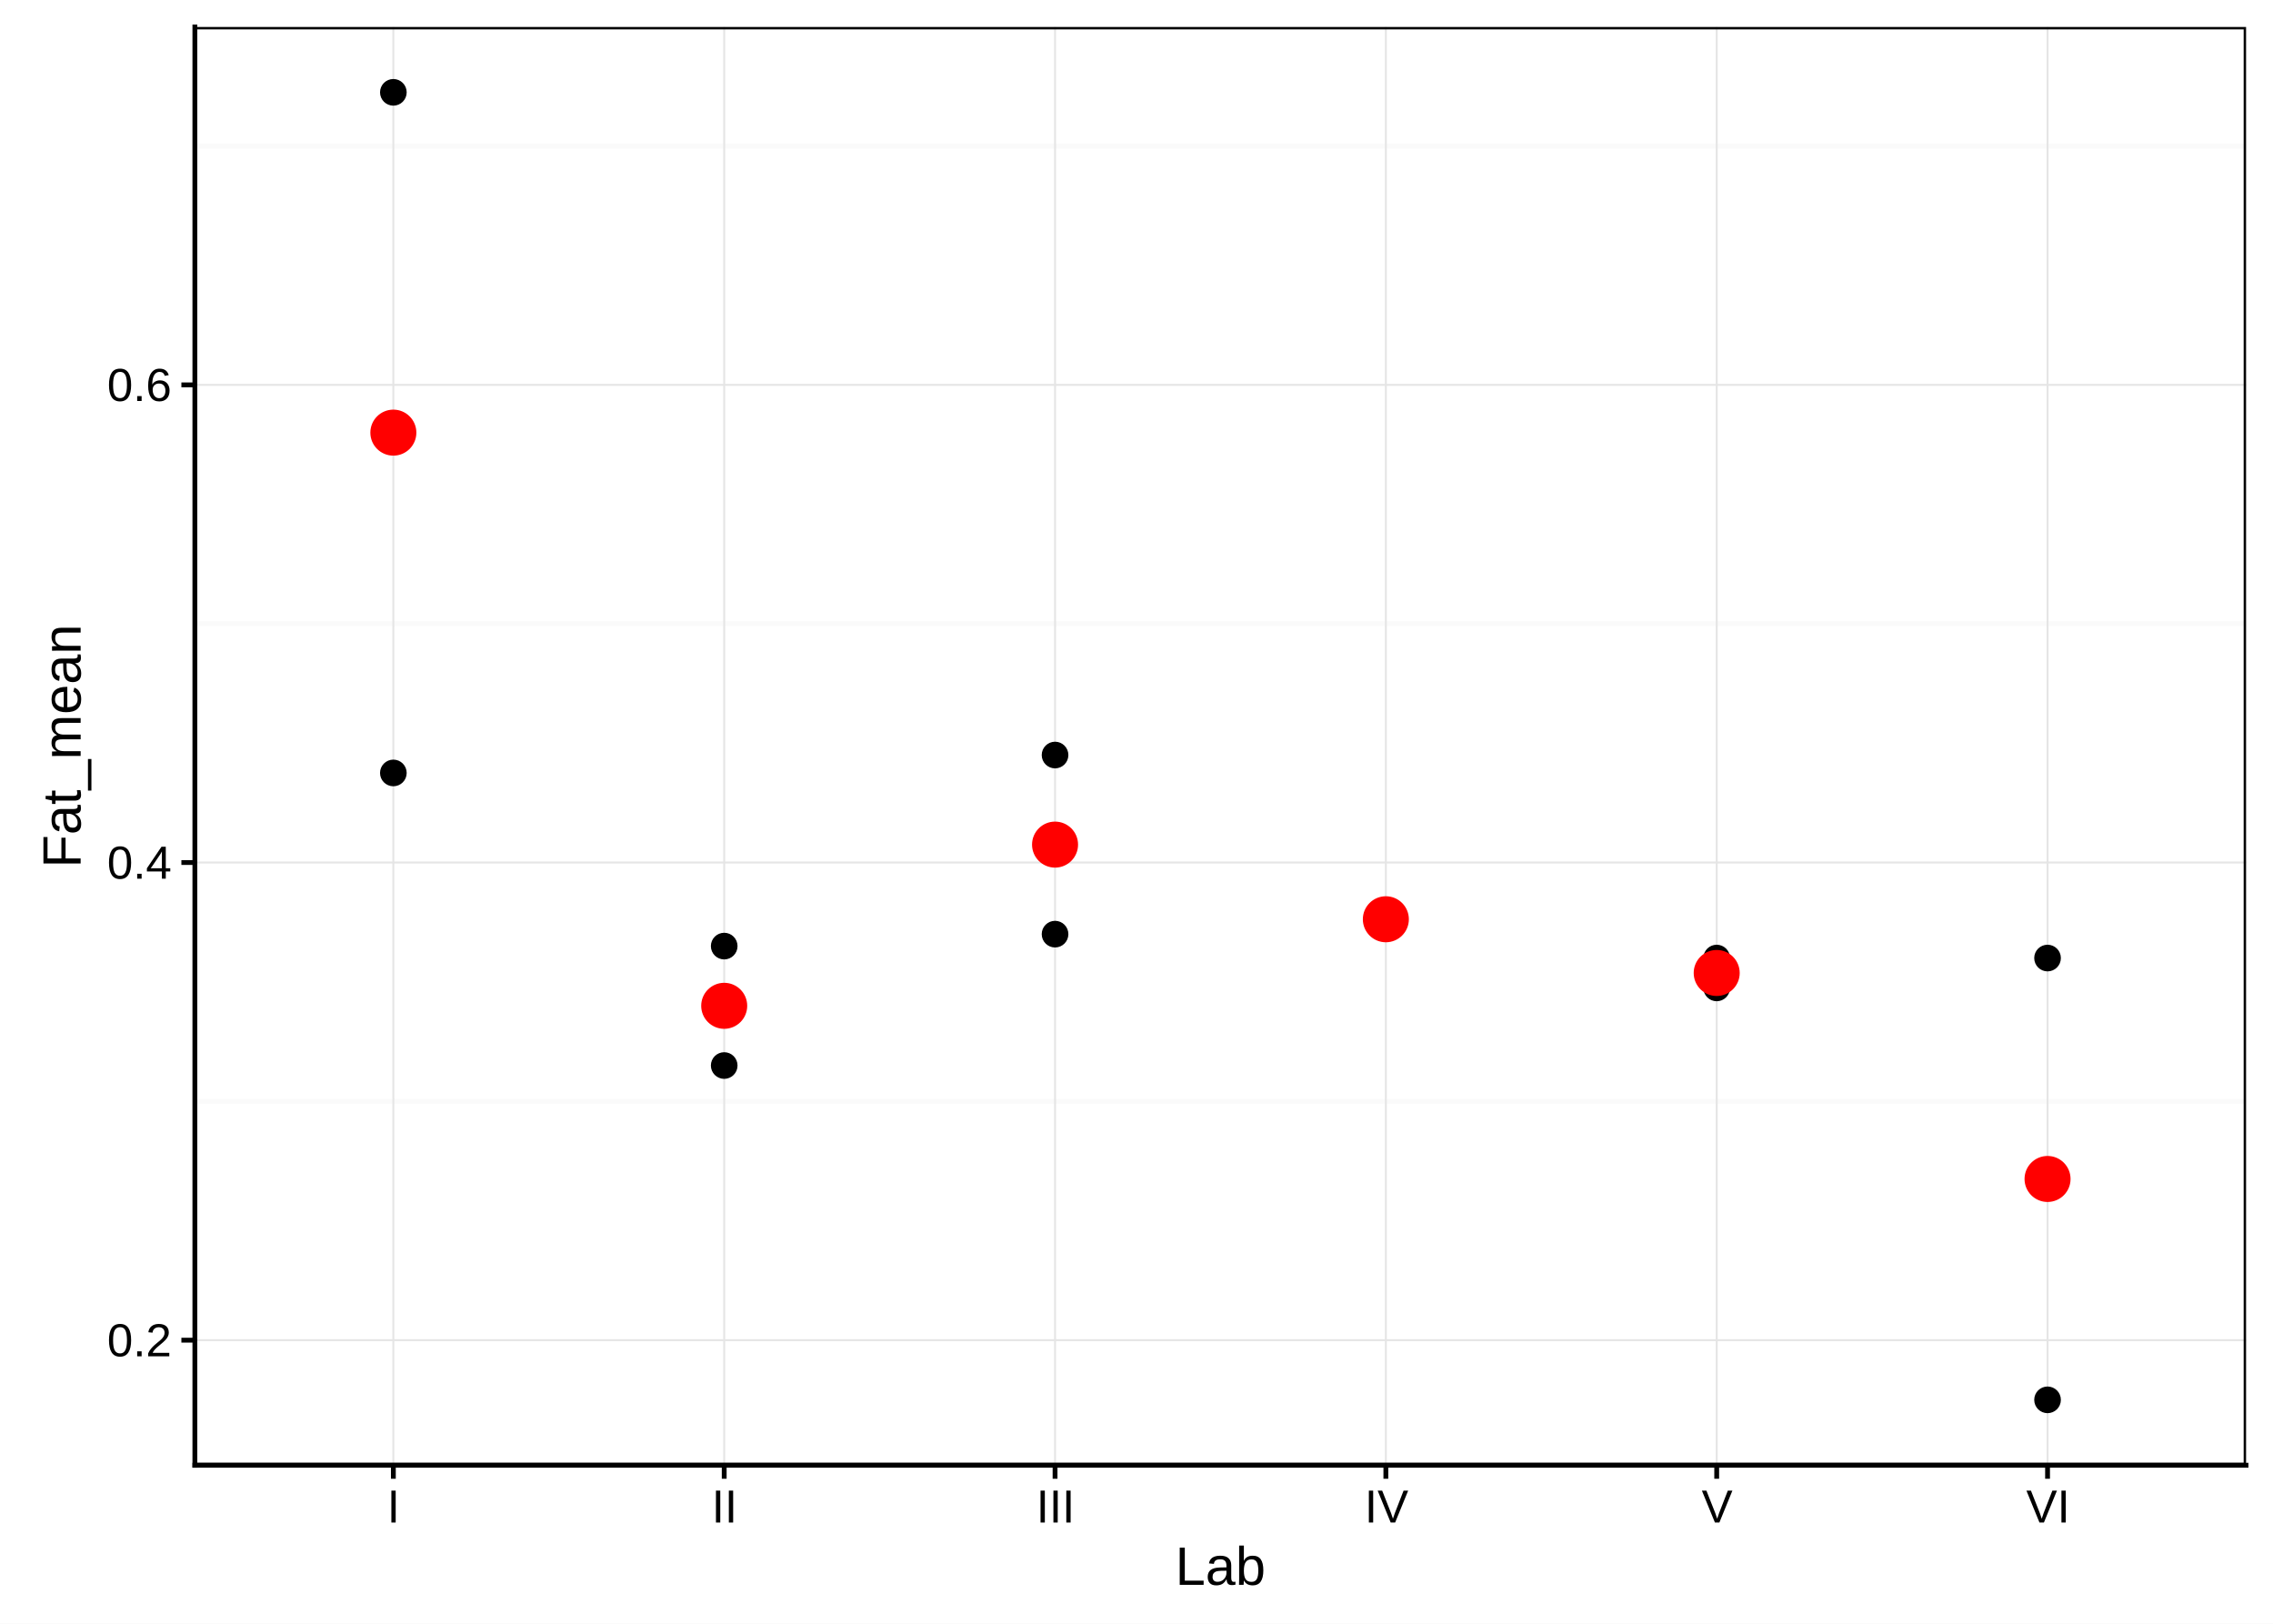
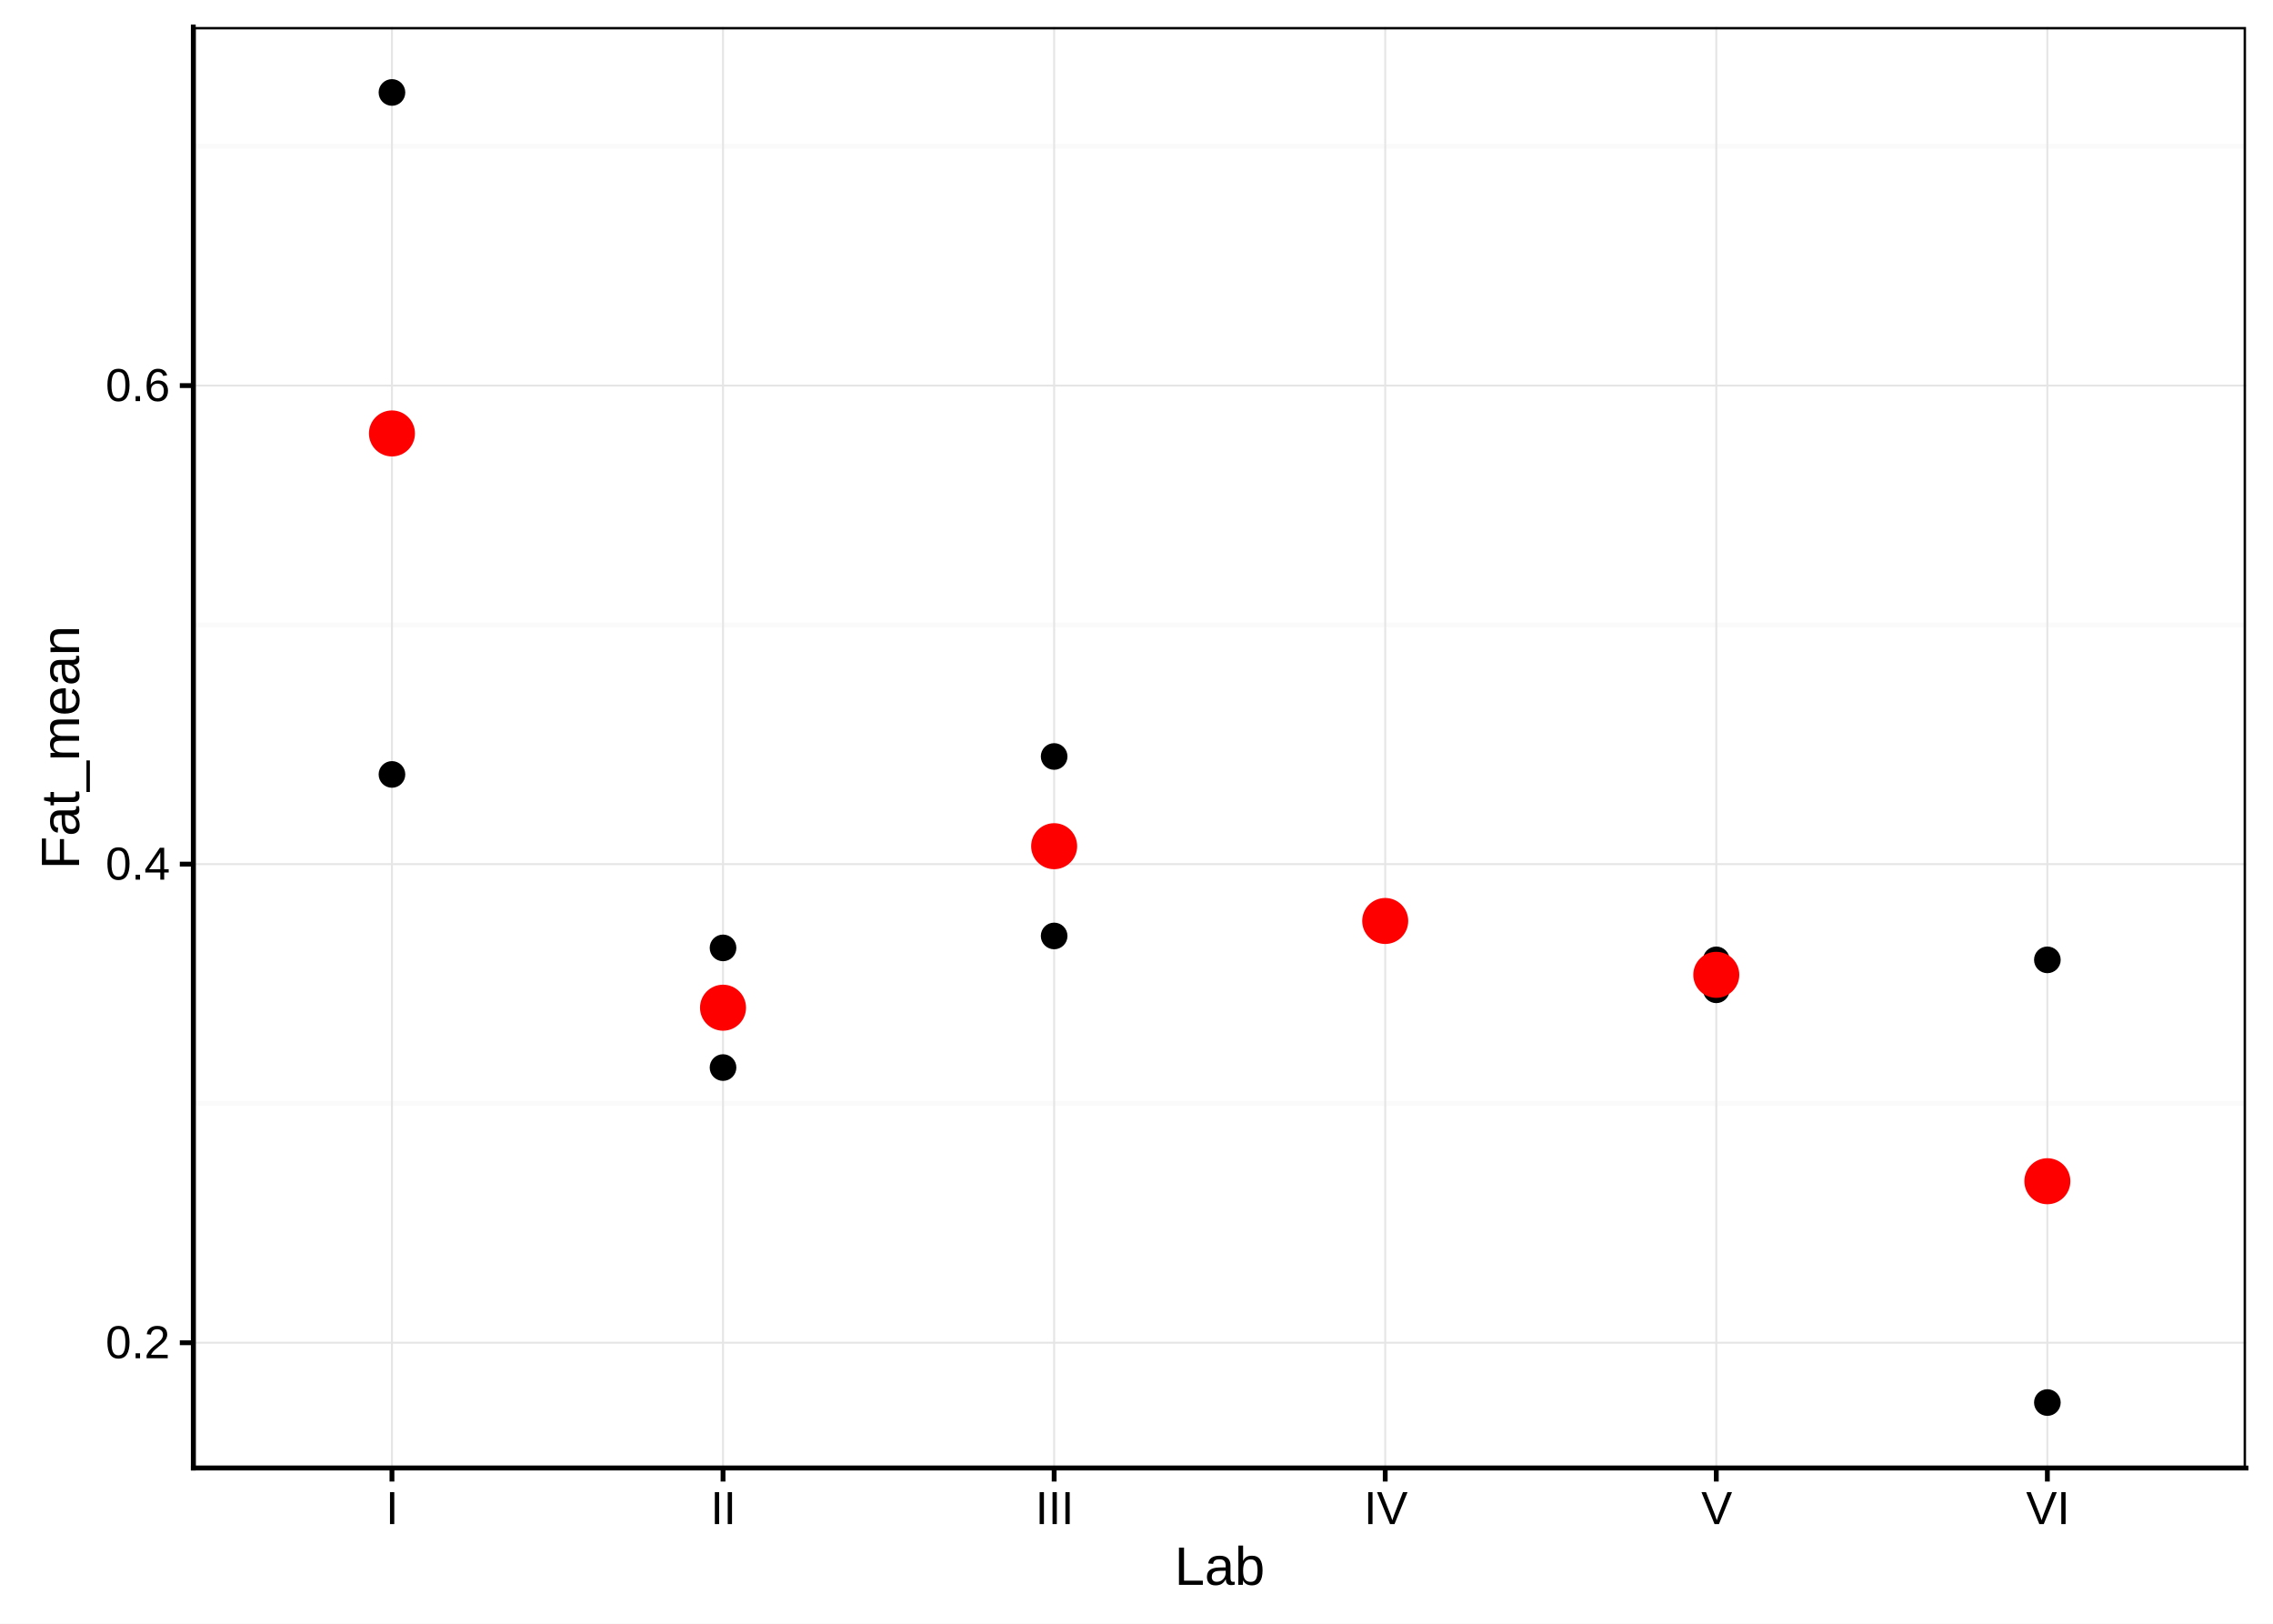
<svg xmlns="http://www.w3.org/2000/svg" viewBox="0 0 504.00 360.00">
  <defs>
    <style type="text/css">
    line, polyline, path, rect, circle {
      fill: none;
      stroke: #000000;
      stroke-linecap: round;
      stroke-linejoin: round;
      stroke-miterlimit: 10.00;
    }
  </style>
  </defs>
  <rect width="100%" height="100%" style="stroke: none; fill: #FFFFFF;" />
  <rect x="0.00" y="0.00" width="504.00" height="360.00" style="stroke-width: 0.00; stroke: none;" />
  <defs>
-     <clipPath id="cpNDMuMjA3MXw0OTguMDIyfDMyNC44NTh8NS45Nzc1OA==">
-       <rect x="43.21" y="5.98" width="454.82" height="318.88" />
+     <clipPath id="cpNDIuODYzM3w0OTguMDIyfDMyNS40ODN8NS45Nzc1OA==">
+       <rect x="42.86" y="5.98" width="455.16" height="319.51" />
    </clipPath>
  </defs>
-   <rect x="43.21" y="5.98" width="454.82" height="318.88" style="stroke-width: 0.00; stroke: none; fill: #FFFFFF;" clip-path="url(#cpNDMuMjA3MXw0OTguMDIyfDMyNC44NTh8NS45Nzc1OA==)" />
-   <polyline points="43.21,244.18 498.02,244.18 " style="stroke-width: 1.07; stroke: #FAFAFA; stroke-linecap: butt;" clip-path="url(#cpNDMuMjA3MXw0OTguMDIyfDMyNC44NTh8NS45Nzc1OA==)" />
-   <polyline points="43.21,138.28 498.02,138.28 " style="stroke-width: 1.07; stroke: #FAFAFA; stroke-linecap: butt;" clip-path="url(#cpNDMuMjA3MXw0OTguMDIyfDMyNC44NTh8NS45Nzc1OA==)" />
-   <polyline points="43.21,32.39 498.02,32.39 " style="stroke-width: 1.07; stroke: #FAFAFA; stroke-linecap: butt;" clip-path="url(#cpNDMuMjA3MXw0OTguMDIyfDMyNC44NTh8NS45Nzc1OA==)" />
-   <polyline points="43.21,297.13 498.02,297.13 " style="stroke-width: 0.43; stroke: #E5E5E5; stroke-linecap: butt;" clip-path="url(#cpNDMuMjA3MXw0OTguMDIyfDMyNC44NTh8NS45Nzc1OA==)" />
-   <polyline points="43.21,191.23 498.02,191.23 " style="stroke-width: 0.43; stroke: #E5E5E5; stroke-linecap: butt;" clip-path="url(#cpNDMuMjA3MXw0OTguMDIyfDMyNC44NTh8NS45Nzc1OA==)" />
-   <polyline points="43.21,85.33 498.02,85.33 " style="stroke-width: 0.43; stroke: #E5E5E5; stroke-linecap: butt;" clip-path="url(#cpNDMuMjA3MXw0OTguMDIyfDMyNC44NTh8NS45Nzc1OA==)" />
-   <polyline points="87.22,324.86 87.22,5.98 " style="stroke-width: 0.43; stroke: #E5E5E5; stroke-linecap: butt;" clip-path="url(#cpNDMuMjA3MXw0OTguMDIyfDMyNC44NTh8NS45Nzc1OA==)" />
-   <polyline points="160.58,324.86 160.58,5.98 " style="stroke-width: 0.43; stroke: #E5E5E5; stroke-linecap: butt;" clip-path="url(#cpNDMuMjA3MXw0OTguMDIyfDMyNC44NTh8NS45Nzc1OA==)" />
-   <polyline points="233.94,324.86 233.94,5.98 " style="stroke-width: 0.43; stroke: #E5E5E5; stroke-linecap: butt;" clip-path="url(#cpNDMuMjA3MXw0OTguMDIyfDMyNC44NTh8NS45Nzc1OA==)" />
-   <polyline points="307.29,324.86 307.29,5.98 " style="stroke-width: 0.43; stroke: #E5E5E5; stroke-linecap: butt;" clip-path="url(#cpNDMuMjA3MXw0OTguMDIyfDMyNC44NTh8NS45Nzc1OA==)" />
-   <polyline points="380.65,324.86 380.65,5.98 " style="stroke-width: 0.43; stroke: #E5E5E5; stroke-linecap: butt;" clip-path="url(#cpNDMuMjA3MXw0OTguMDIyfDMyNC44NTh8NS45Nzc1OA==)" />
-   <polyline points="454.01,324.86 454.01,5.98 " style="stroke-width: 0.43; stroke: #E5E5E5; stroke-linecap: butt;" clip-path="url(#cpNDMuMjA3MXw0OTguMDIyfDMyNC44NTh8NS45Nzc1OA==)" />
-   <circle cx="87.22" cy="171.37" r="1.95pt" style="stroke-width: 0.71; fill: #000000;" clip-path="url(#cpNDMuMjA3MXw0OTguMDIyfDMyNC44NTh8NS45Nzc1OA==)" />
-   <circle cx="160.58" cy="209.76" r="1.95pt" style="stroke-width: 0.71; fill: #000000;" clip-path="url(#cpNDMuMjA3MXw0OTguMDIyfDMyNC44NTh8NS45Nzc1OA==)" />
-   <circle cx="233.94" cy="207.11" r="1.95pt" style="stroke-width: 0.71; fill: #000000;" clip-path="url(#cpNDMuMjA3MXw0OTguMDIyfDMyNC44NTh8NS45Nzc1OA==)" />
-   <circle cx="307.29" cy="204.47" r="1.95pt" style="stroke-width: 0.71; fill: #000000;" clip-path="url(#cpNDMuMjA3MXw0OTguMDIyfDMyNC44NTh8NS45Nzc1OA==)" />
-   <circle cx="380.65" cy="212.41" r="1.95pt" style="stroke-width: 0.71; fill: #000000;" clip-path="url(#cpNDMuMjA3MXw0OTguMDIyfDMyNC44NTh8NS45Nzc1OA==)" />
-   <circle cx="454.01" cy="212.41" r="1.95pt" style="stroke-width: 0.71; fill: #000000;" clip-path="url(#cpNDMuMjA3MXw0OTguMDIyfDMyNC44NTh8NS45Nzc1OA==)" />
-   <circle cx="87.22" cy="20.47" r="1.95pt" style="stroke-width: 0.71; fill: #000000;" clip-path="url(#cpNDMuMjA3MXw0OTguMDIyfDMyNC44NTh8NS45Nzc1OA==)" />
-   <circle cx="160.58" cy="236.24" r="1.95pt" style="stroke-width: 0.71; fill: #000000;" clip-path="url(#cpNDMuMjA3MXw0OTguMDIyfDMyNC44NTh8NS45Nzc1OA==)" />
-   <circle cx="233.94" cy="167.40" r="1.95pt" style="stroke-width: 0.71; fill: #000000;" clip-path="url(#cpNDMuMjA3MXw0OTguMDIyfDMyNC44NTh8NS45Nzc1OA==)" />
-   <circle cx="307.29" cy="203.14" r="1.95pt" style="stroke-width: 0.71; fill: #000000;" clip-path="url(#cpNDMuMjA3MXw0OTguMDIyfDMyNC44NTh8NS45Nzc1OA==)" />
-   <circle cx="380.65" cy="219.03" r="1.95pt" style="stroke-width: 0.71; fill: #000000;" clip-path="url(#cpNDMuMjA3MXw0OTguMDIyfDMyNC44NTh8NS45Nzc1OA==)" />
-   <circle cx="454.01" cy="310.36" r="1.95pt" style="stroke-width: 0.71; fill: #000000;" clip-path="url(#cpNDMuMjA3MXw0OTguMDIyfDMyNC44NTh8NS45Nzc1OA==)" />
-   <circle cx="87.22" cy="95.92" r="3.56pt" style="stroke-width: 0.71; stroke: #FF0000; fill: #FF0000;" clip-path="url(#cpNDMuMjA3MXw0OTguMDIyfDMyNC44NTh8NS45Nzc1OA==)" />
-   <circle cx="160.58" cy="223.00" r="3.56pt" style="stroke-width: 0.71; stroke: #FF0000; fill: #FF0000;" clip-path="url(#cpNDMuMjA3MXw0OTguMDIyfDMyNC44NTh8NS45Nzc1OA==)" />
-   <circle cx="233.94" cy="187.26" r="3.56pt" style="stroke-width: 0.71; stroke: #FF0000; fill: #FF0000;" clip-path="url(#cpNDMuMjA3MXw0OTguMDIyfDMyNC44NTh8NS45Nzc1OA==)" />
-   <circle cx="307.29" cy="203.81" r="3.56pt" style="stroke-width: 0.71; stroke: #FF0000; fill: #FF0000;" clip-path="url(#cpNDMuMjA3MXw0OTguMDIyfDMyNC44NTh8NS45Nzc1OA==)" />
-   <circle cx="380.65" cy="215.72" r="3.56pt" style="stroke-width: 0.71; stroke: #FF0000; fill: #FF0000;" clip-path="url(#cpNDMuMjA3MXw0OTguMDIyfDMyNC44NTh8NS45Nzc1OA==)" />
-   <circle cx="454.01" cy="261.39" r="3.56pt" style="stroke-width: 0.71; stroke: #FF0000; fill: #FF0000;" clip-path="url(#cpNDMuMjA3MXw0OTguMDIyfDMyNC44NTh8NS45Nzc1OA==)" />
-   <rect x="43.21" y="5.98" width="454.82" height="318.88" style="stroke-width: 1.07;" clip-path="url(#cpNDMuMjA3MXw0OTguMDIyfDMyNC44NTh8NS45Nzc1OA==)" />
+   <rect x="42.86" y="5.98" width="455.16" height="319.51" style="stroke-width: 0.00; stroke: none; fill: #FFFFFF;" clip-path="url(#cpNDIuODYzM3w0OTguMDIyfDMyNS40ODN8NS45Nzc1OA==)" />
+   <polyline points="42.86,244.65 498.02,244.65 " style="stroke-width: 1.07; stroke: #FAFAFA; stroke-linecap: butt;" clip-path="url(#cpNDIuODYzM3w0OTguMDIyfDMyNS40ODN8NS45Nzc1OA==)" />
+   <polyline points="42.86,138.54 498.02,138.54 " style="stroke-width: 1.07; stroke: #FAFAFA; stroke-linecap: butt;" clip-path="url(#cpNDIuODYzM3w0OTguMDIyfDMyNS40ODN8NS45Nzc1OA==)" />
+   <polyline points="42.86,32.44 498.02,32.44 " style="stroke-width: 1.07; stroke: #FAFAFA; stroke-linecap: butt;" clip-path="url(#cpNDIuODYzM3w0OTguMDIyfDMyNS40ODN8NS45Nzc1OA==)" />
+   <polyline points="42.86,297.70 498.02,297.70 " style="stroke-width: 0.43; stroke: #E5E5E5; stroke-linecap: butt;" clip-path="url(#cpNDIuODYzM3w0OTguMDIyfDMyNS40ODN8NS45Nzc1OA==)" />
+   <polyline points="42.86,191.59 498.02,191.59 " style="stroke-width: 0.43; stroke: #E5E5E5; stroke-linecap: butt;" clip-path="url(#cpNDIuODYzM3w0OTguMDIyfDMyNS40ODN8NS45Nzc1OA==)" />
+   <polyline points="42.86,85.49 498.02,85.49 " style="stroke-width: 0.43; stroke: #E5E5E5; stroke-linecap: butt;" clip-path="url(#cpNDIuODYzM3w0OTguMDIyfDMyNS40ODN8NS45Nzc1OA==)" />
+   <polyline points="86.91,325.48 86.91,5.98 " style="stroke-width: 0.43; stroke: #E5E5E5; stroke-linecap: butt;" clip-path="url(#cpNDIuODYzM3w0OTguMDIyfDMyNS40ODN8NS45Nzc1OA==)" />
+   <polyline points="160.32,325.48 160.32,5.98 " style="stroke-width: 0.43; stroke: #E5E5E5; stroke-linecap: butt;" clip-path="url(#cpNDIuODYzM3w0OTguMDIyfDMyNS40ODN8NS45Nzc1OA==)" />
+   <polyline points="233.74,325.48 233.74,5.98 " style="stroke-width: 0.43; stroke: #E5E5E5; stroke-linecap: butt;" clip-path="url(#cpNDIuODYzM3w0OTguMDIyfDMyNS40ODN8NS45Nzc1OA==)" />
+   <polyline points="307.15,325.48 307.15,5.98 " style="stroke-width: 0.43; stroke: #E5E5E5; stroke-linecap: butt;" clip-path="url(#cpNDIuODYzM3w0OTguMDIyfDMyNS40ODN8NS45Nzc1OA==)" />
+   <polyline points="380.56,325.48 380.56,5.98 " style="stroke-width: 0.43; stroke: #E5E5E5; stroke-linecap: butt;" clip-path="url(#cpNDIuODYzM3w0OTguMDIyfDMyNS40ODN8NS45Nzc1OA==)" />
+   <polyline points="453.97,325.48 453.97,5.98 " style="stroke-width: 0.43; stroke: #E5E5E5; stroke-linecap: butt;" clip-path="url(#cpNDIuODYzM3w0OTguMDIyfDMyNS40ODN8NS45Nzc1OA==)" />
+   <circle cx="86.91" cy="171.70" r="1.95pt" style="stroke-width: 0.71; fill: #000000;" clip-path="url(#cpNDIuODYzM3w0OTguMDIyfDMyNS40ODN8NS45Nzc1OA==)" />
+   <circle cx="160.32" cy="210.16" r="1.95pt" style="stroke-width: 0.71; fill: #000000;" clip-path="url(#cpNDIuODYzM3w0OTguMDIyfDMyNS40ODN8NS45Nzc1OA==)" />
+   <circle cx="233.74" cy="207.51" r="1.95pt" style="stroke-width: 0.71; fill: #000000;" clip-path="url(#cpNDIuODYzM3w0OTguMDIyfDMyNS40ODN8NS45Nzc1OA==)" />
+   <circle cx="307.15" cy="204.86" r="1.95pt" style="stroke-width: 0.71; fill: #000000;" clip-path="url(#cpNDIuODYzM3w0OTguMDIyfDMyNS40ODN8NS45Nzc1OA==)" />
+   <circle cx="380.56" cy="212.81" r="1.95pt" style="stroke-width: 0.71; fill: #000000;" clip-path="url(#cpNDIuODYzM3w0OTguMDIyfDMyNS40ODN8NS45Nzc1OA==)" />
+   <circle cx="453.97" cy="212.81" r="1.95pt" style="stroke-width: 0.71; fill: #000000;" clip-path="url(#cpNDIuODYzM3w0OTguMDIyfDMyNS40ODN8NS45Nzc1OA==)" />
+   <circle cx="86.91" cy="20.50" r="1.95pt" style="stroke-width: 0.71; fill: #000000;" clip-path="url(#cpNDIuODYzM3w0OTguMDIyfDMyNS40ODN8NS45Nzc1OA==)" />
+   <circle cx="160.32" cy="236.69" r="1.95pt" style="stroke-width: 0.71; fill: #000000;" clip-path="url(#cpNDIuODYzM3w0OTguMDIyfDMyNS40ODN8NS45Nzc1OA==)" />
+   <circle cx="233.74" cy="167.72" r="1.95pt" style="stroke-width: 0.71; fill: #000000;" clip-path="url(#cpNDIuODYzM3w0OTguMDIyfDMyNS40ODN8NS45Nzc1OA==)" />
+   <circle cx="307.15" cy="203.53" r="1.95pt" style="stroke-width: 0.71; fill: #000000;" clip-path="url(#cpNDIuODYzM3w0OTguMDIyfDMyNS40ODN8NS45Nzc1OA==)" />
+   <circle cx="380.56" cy="219.45" r="1.95pt" style="stroke-width: 0.71; fill: #000000;" clip-path="url(#cpNDIuODYzM3w0OTguMDIyfDMyNS40ODN8NS45Nzc1OA==)" />
+   <circle cx="453.97" cy="310.96" r="1.95pt" style="stroke-width: 0.71; fill: #000000;" clip-path="url(#cpNDIuODYzM3w0OTguMDIyfDMyNS40ODN8NS45Nzc1OA==)" />
+   <circle cx="86.91" cy="96.10" r="3.56pt" style="stroke-width: 0.71; stroke: #FF0000; fill: #FF0000;" clip-path="url(#cpNDIuODYzM3w0OTguMDIyfDMyNS40ODN8NS45Nzc1OA==)" />
+   <circle cx="160.32" cy="223.42" r="3.56pt" style="stroke-width: 0.71; stroke: #FF0000; fill: #FF0000;" clip-path="url(#cpNDIuODYzM3w0OTguMDIyfDMyNS40ODN8NS45Nzc1OA==)" />
+   <circle cx="233.74" cy="187.61" r="3.56pt" style="stroke-width: 0.71; stroke: #FF0000; fill: #FF0000;" clip-path="url(#cpNDIuODYzM3w0OTguMDIyfDMyNS40ODN8NS45Nzc1OA==)" />
+   <circle cx="307.15" cy="204.19" r="3.56pt" style="stroke-width: 0.71; stroke: #FF0000; fill: #FF0000;" clip-path="url(#cpNDIuODYzM3w0OTguMDIyfDMyNS40ODN8NS45Nzc1OA==)" />
+   <circle cx="380.56" cy="216.13" r="3.56pt" style="stroke-width: 0.71; stroke: #FF0000; fill: #FF0000;" clip-path="url(#cpNDIuODYzM3w0OTguMDIyfDMyNS40ODN8NS45Nzc1OA==)" />
+   <circle cx="453.97" cy="261.89" r="3.56pt" style="stroke-width: 0.71; stroke: #FF0000; fill: #FF0000;" clip-path="url(#cpNDIuODYzM3w0OTguMDIyfDMyNS40ODN8NS45Nzc1OA==)" />
+   <rect x="42.86" y="5.98" width="455.16" height="319.51" style="stroke-width: 1.07;" clip-path="url(#cpNDIuODYzM3w0OTguMDIyfDMyNS40ODN8NS45Nzc1OA==)" />
  <defs>
    <clipPath id="cpMHw1MDR8MzYwfDA=">
      <rect x="0.00" y="0.00" width="504.00" height="360.00" />
    </clipPath>
  </defs>
-   <polyline points="43.21,324.86 43.21,5.98 " style="stroke-width: 1.07; stroke-linecap: square;" clip-path="url(#cpMHw1MDR8MzYwfDA=)" />
+   <polyline points="42.86,325.48 42.86,5.98 " style="stroke-width: 1.07; stroke-linecap: square;" clip-path="url(#cpMHw1MDR8MzYwfDA=)" />
  <g clip-path="url(#cpMHw1MDR8MzYwfDA=)">
-     <text x="23.76" y="300.70" style="font-size: 10.28px; font-family: Arial;" textLength="13.90px" lengthAdjust="spacingAndGlyphs">0.2</text>
+     <text x="23.41" y="301.13" style="font-size: 10.28px; font-family: Liberation Sans;" textLength="13.90px" lengthAdjust="spacingAndGlyphs">0.2</text>
  </g>
  <g clip-path="url(#cpMHw1MDR8MzYwfDA=)">
-     <text x="23.76" y="194.81" style="font-size: 10.28px; font-family: Arial;" textLength="13.90px" lengthAdjust="spacingAndGlyphs">0.4</text>
+     <text x="23.41" y="195.03" style="font-size: 10.28px; font-family: Liberation Sans;" textLength="13.90px" lengthAdjust="spacingAndGlyphs">0.4</text>
  </g>
  <g clip-path="url(#cpMHw1MDR8MzYwfDA=)">
-     <text x="23.76" y="88.91" style="font-size: 10.28px; font-family: Arial;" textLength="13.90px" lengthAdjust="spacingAndGlyphs">0.6</text>
+     <text x="23.41" y="88.93" style="font-size: 10.28px; font-family: Liberation Sans;" textLength="13.90px" lengthAdjust="spacingAndGlyphs">0.6</text>
  </g>
-   <polyline points="40.22,297.13 43.21,297.13 " style="stroke-width: 1.07; stroke-linecap: butt;" clip-path="url(#cpMHw1MDR8MzYwfDA=)" />
-   <polyline points="40.22,191.23 43.21,191.23 " style="stroke-width: 1.07; stroke-linecap: butt;" clip-path="url(#cpMHw1MDR8MzYwfDA=)" />
-   <polyline points="40.22,85.33 43.21,85.33 " style="stroke-width: 1.07; stroke-linecap: butt;" clip-path="url(#cpMHw1MDR8MzYwfDA=)" />
-   <polyline points="43.21,324.86 498.02,324.86 " style="stroke-width: 1.07; stroke-linecap: square;" clip-path="url(#cpMHw1MDR8MzYwfDA=)" />
-   <polyline points="87.22,327.85 87.22,324.86 " style="stroke-width: 1.07; stroke-linecap: butt;" clip-path="url(#cpMHw1MDR8MzYwfDA=)" />
-   <polyline points="160.58,327.85 160.58,324.86 " style="stroke-width: 1.07; stroke-linecap: butt;" clip-path="url(#cpMHw1MDR8MzYwfDA=)" />
-   <polyline points="233.94,327.85 233.94,324.86 " style="stroke-width: 1.07; stroke-linecap: butt;" clip-path="url(#cpMHw1MDR8MzYwfDA=)" />
-   <polyline points="307.29,327.85 307.29,324.86 " style="stroke-width: 1.07; stroke-linecap: butt;" clip-path="url(#cpMHw1MDR8MzYwfDA=)" />
-   <polyline points="380.65,327.85 380.65,324.86 " style="stroke-width: 1.07; stroke-linecap: butt;" clip-path="url(#cpMHw1MDR8MzYwfDA=)" />
-   <polyline points="454.01,327.85 454.01,324.86 " style="stroke-width: 1.07; stroke-linecap: butt;" clip-path="url(#cpMHw1MDR8MzYwfDA=)" />
+   <polyline points="39.87,297.70 42.86,297.70 " style="stroke-width: 1.07; stroke-linecap: butt;" clip-path="url(#cpMHw1MDR8MzYwfDA=)" />
+   <polyline points="39.87,191.59 42.86,191.59 " style="stroke-width: 1.07; stroke-linecap: butt;" clip-path="url(#cpMHw1MDR8MzYwfDA=)" />
+   <polyline points="39.87,85.49 42.86,85.49 " style="stroke-width: 1.07; stroke-linecap: butt;" clip-path="url(#cpMHw1MDR8MzYwfDA=)" />
+   <polyline points="42.86,325.48 498.02,325.48 " style="stroke-width: 1.07; stroke-linecap: square;" clip-path="url(#cpMHw1MDR8MzYwfDA=)" />
+   <polyline points="86.91,328.47 86.91,325.48 " style="stroke-width: 1.07; stroke-linecap: butt;" clip-path="url(#cpMHw1MDR8MzYwfDA=)" />
+   <polyline points="160.32,328.47 160.32,325.48 " style="stroke-width: 1.07; stroke-linecap: butt;" clip-path="url(#cpMHw1MDR8MzYwfDA=)" />
+   <polyline points="233.74,328.47 233.74,325.48 " style="stroke-width: 1.07; stroke-linecap: butt;" clip-path="url(#cpMHw1MDR8MzYwfDA=)" />
+   <polyline points="307.15,328.47 307.15,325.48 " style="stroke-width: 1.07; stroke-linecap: butt;" clip-path="url(#cpMHw1MDR8MzYwfDA=)" />
+   <polyline points="380.56,328.47 380.56,325.48 " style="stroke-width: 1.07; stroke-linecap: butt;" clip-path="url(#cpMHw1MDR8MzYwfDA=)" />
+   <polyline points="453.97,328.47 453.97,325.48 " style="stroke-width: 1.07; stroke-linecap: butt;" clip-path="url(#cpMHw1MDR8MzYwfDA=)" />
  <g clip-path="url(#cpMHw1MDR8MzYwfDA=)">
-     <text x="85.83" y="337.56" style="font-size: 10.28px; font-family: Arial;" textLength="2.78px" lengthAdjust="spacingAndGlyphs">I</text>
+     <text x="85.52" y="337.91" style="font-size: 10.28px; font-family: Liberation Sans;" textLength="2.78px" lengthAdjust="spacingAndGlyphs">I</text>
  </g>
  <g clip-path="url(#cpMHw1MDR8MzYwfDA=)">
-     <text x="157.80" y="337.56" style="font-size: 10.28px; font-family: Arial;" textLength="5.56px" lengthAdjust="spacingAndGlyphs">II</text>
+     <text x="157.55" y="337.91" style="font-size: 10.28px; font-family: Liberation Sans;" textLength="5.56px" lengthAdjust="spacingAndGlyphs">II</text>
  </g>
  <g clip-path="url(#cpMHw1MDR8MzYwfDA=)">
-     <text x="229.77" y="337.56" style="font-size: 10.28px; font-family: Arial;" textLength="8.33px" lengthAdjust="spacingAndGlyphs">III</text>
+     <text x="229.57" y="337.91" style="font-size: 10.28px; font-family: Liberation Sans;" textLength="8.33px" lengthAdjust="spacingAndGlyphs">III</text>
  </g>
  <g clip-path="url(#cpMHw1MDR8MzYwfDA=)">
-     <text x="302.57" y="337.56" style="font-size: 10.28px; font-family: Arial;" textLength="9.45px" lengthAdjust="spacingAndGlyphs">IV</text>
+     <text x="302.43" y="337.91" style="font-size: 10.28px; font-family: Liberation Sans;" textLength="9.45px" lengthAdjust="spacingAndGlyphs">IV</text>
  </g>
  <g clip-path="url(#cpMHw1MDR8MzYwfDA=)">
-     <text x="377.32" y="337.56" style="font-size: 10.28px; font-family: Arial;" textLength="6.67px" lengthAdjust="spacingAndGlyphs">V</text>
+     <text x="377.23" y="337.91" style="font-size: 10.28px; font-family: Liberation Sans;" textLength="6.67px" lengthAdjust="spacingAndGlyphs">V</text>
  </g>
  <g clip-path="url(#cpMHw1MDR8MzYwfDA=)">
-     <text x="449.28" y="337.56" style="font-size: 10.28px; font-family: Arial;" textLength="9.45px" lengthAdjust="spacingAndGlyphs">VI</text>
+     <text x="449.25" y="337.91" style="font-size: 10.28px; font-family: Liberation Sans;" textLength="9.45px" lengthAdjust="spacingAndGlyphs">VI</text>
  </g>
  <g clip-path="url(#cpMHw1MDR8MzYwfDA=)">
-     <text x="260.60" y="351.37" style="font-size: 12.00px; font-family: Arial;" textLength="20.02px" lengthAdjust="spacingAndGlyphs">Lab</text>
+     <text x="260.43" y="351.37" style="font-size: 12.00px; font-family: Liberation Sans;" textLength="20.02px" lengthAdjust="spacingAndGlyphs">Lab</text>
  </g>
  <g clip-path="url(#cpMHw1MDR8MzYwfDA=)">
-     <text transform="translate(17.88,192.43) rotate(-90)" style="font-size: 12.00px; font-family: Arial;" textLength="54.03px" lengthAdjust="spacingAndGlyphs">Fat_mean</text>
+     <text transform="translate(17.54,192.74) rotate(-90)" style="font-size: 12.00px; font-family: Liberation Sans;" textLength="54.03px" lengthAdjust="spacingAndGlyphs">Fat_mean</text>
  </g>
</svg>
